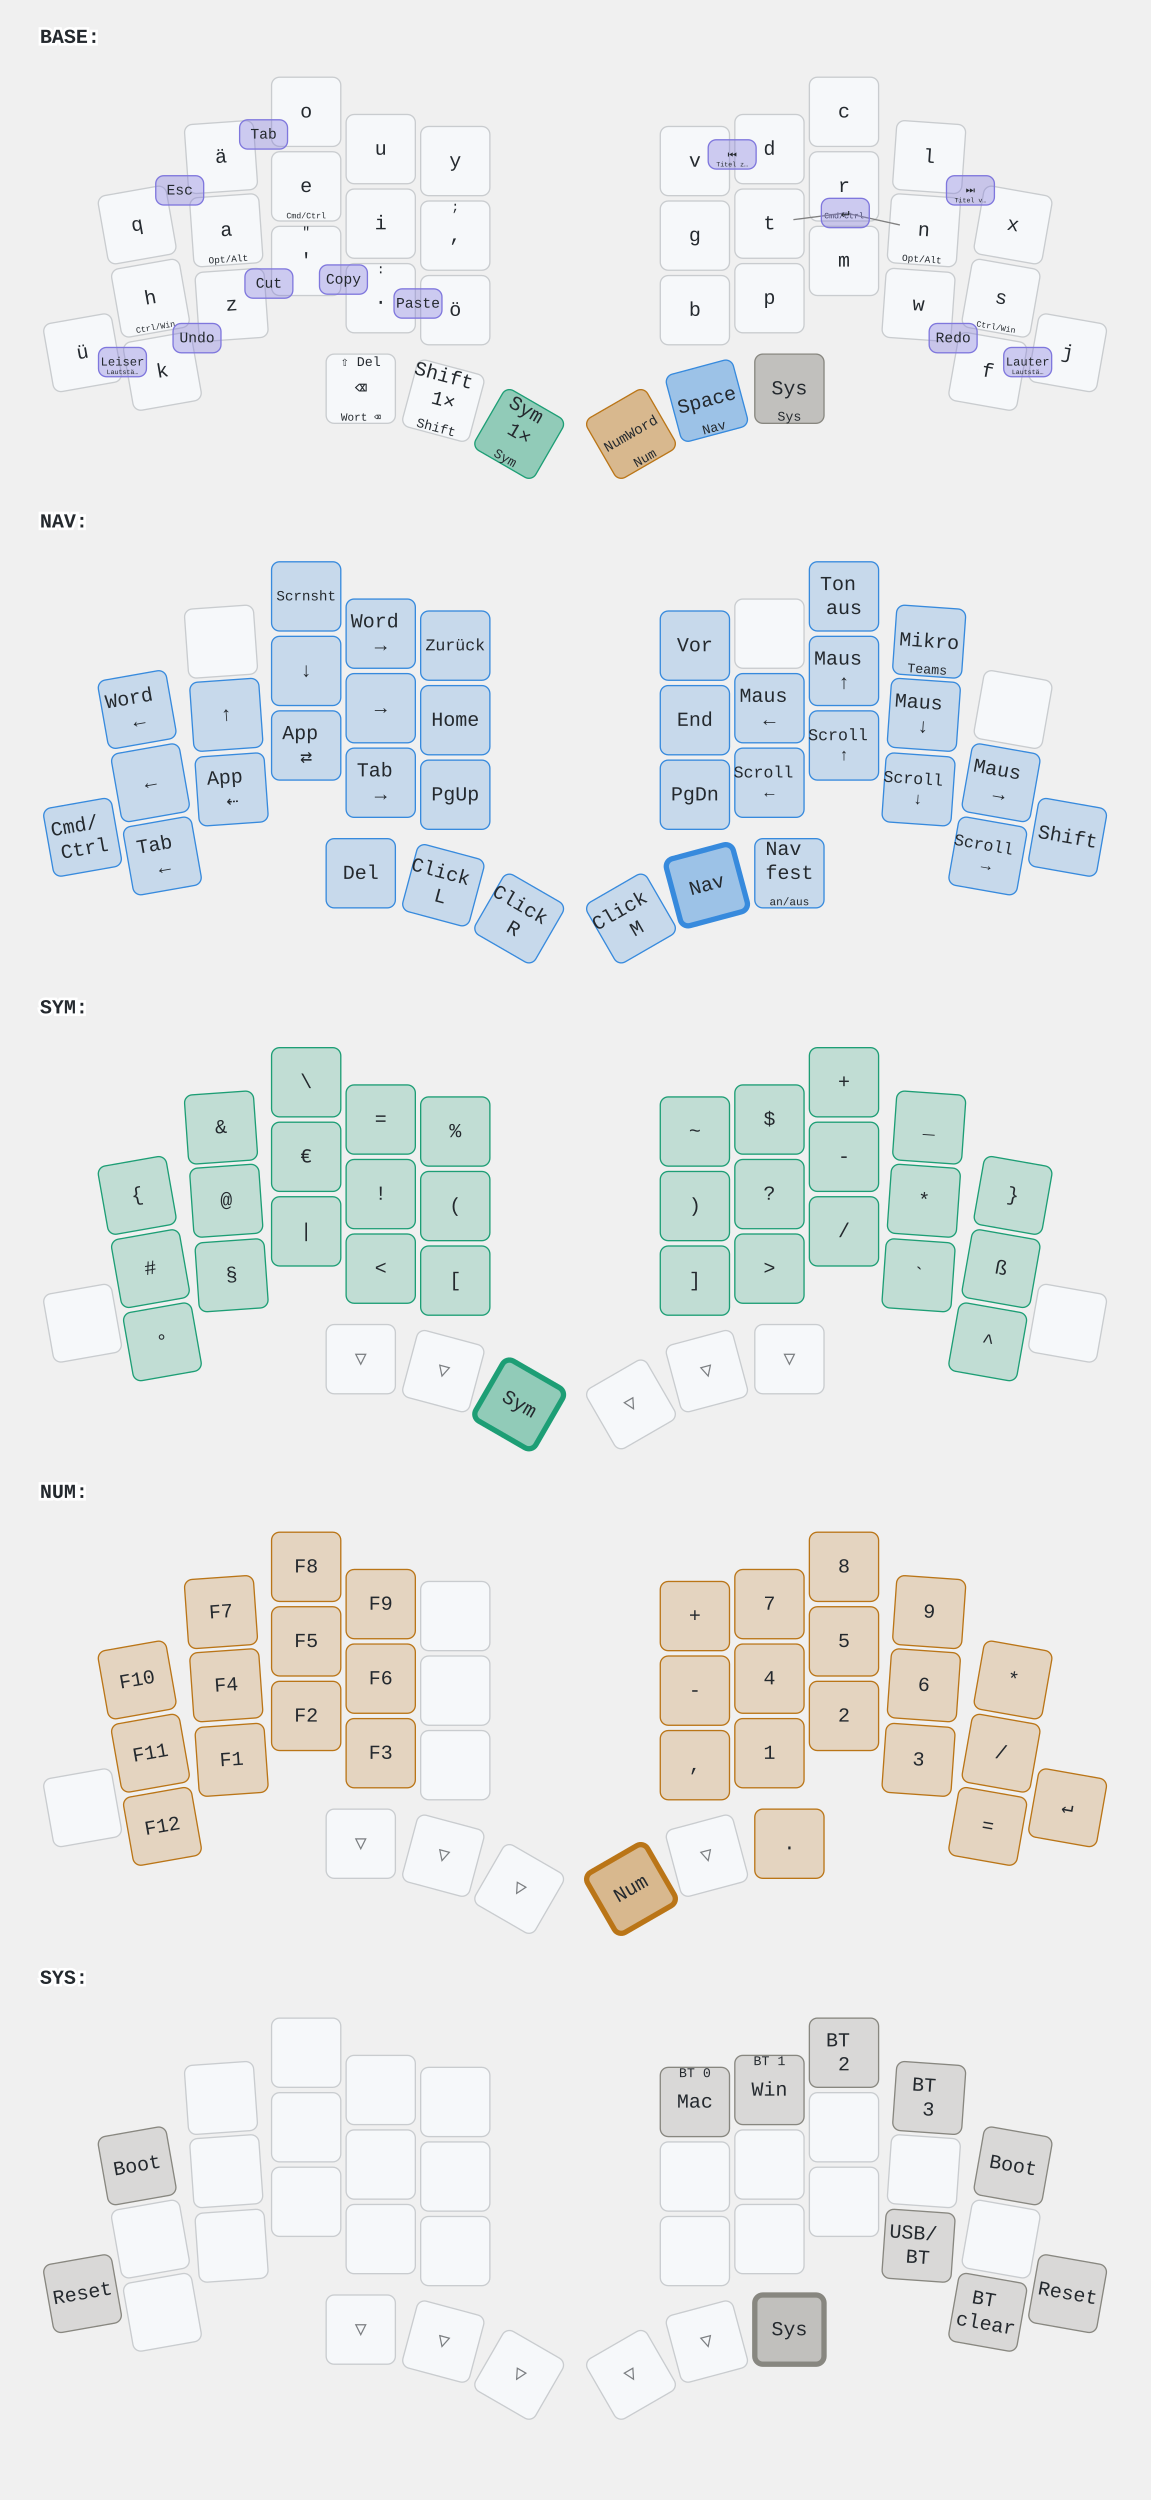
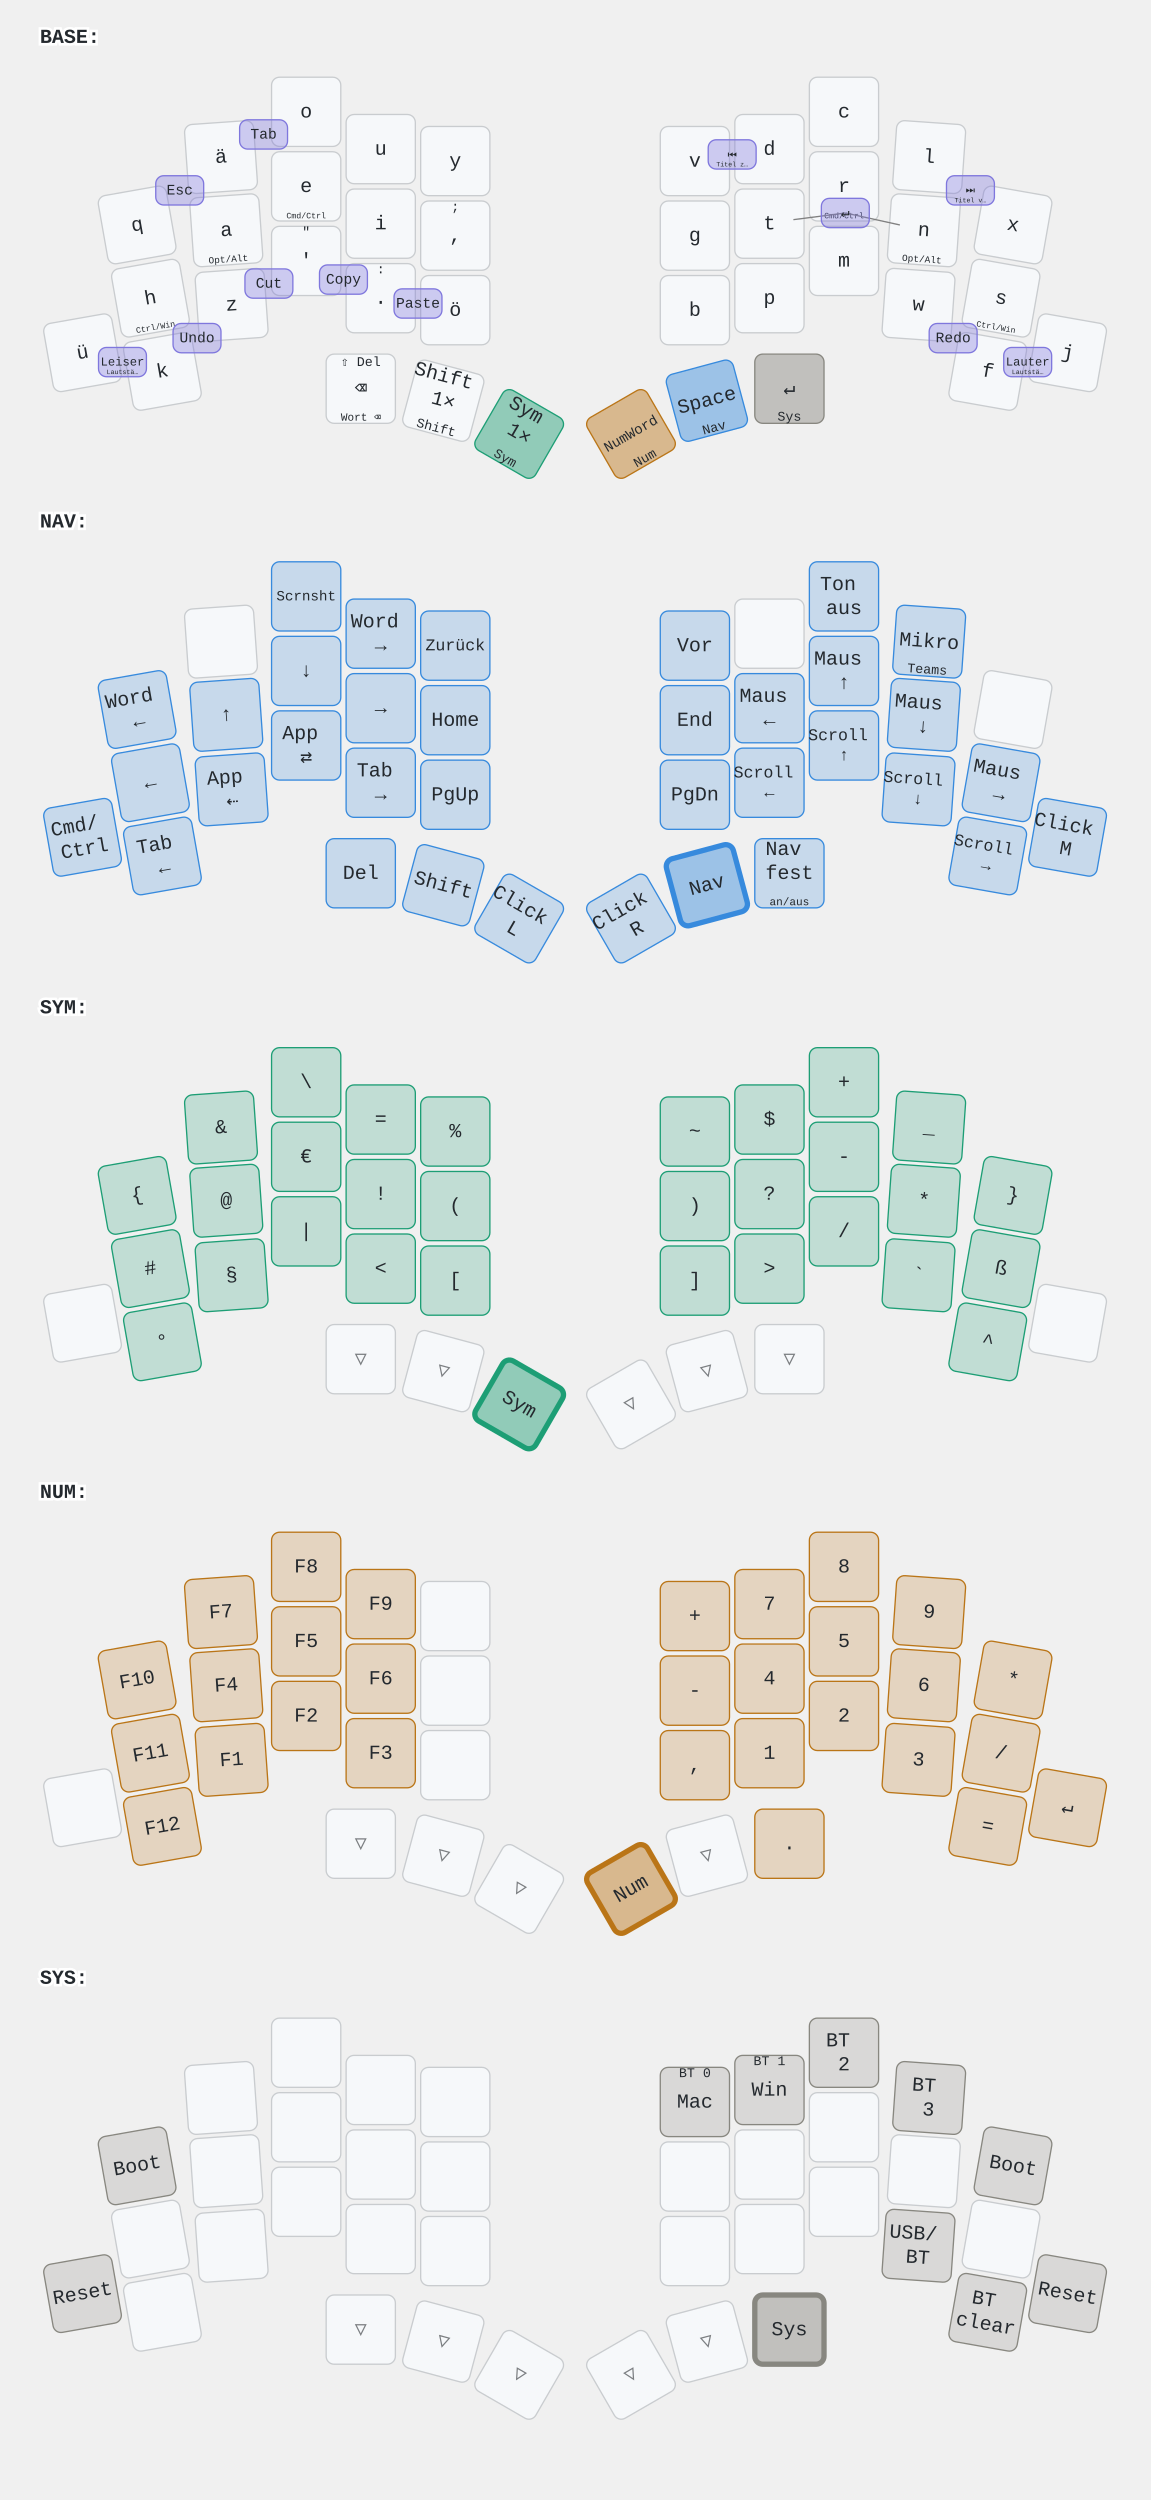
<svg xmlns="http://www.w3.org/2000/svg" width="1728" height="3756" viewBox="0 0 864 1878" class="keymap">
  <style>/* inherit to force styles through use tags */
svg path {
    fill: inherit;
}

/* font and background color specifications */
svg.keymap {
    font-family: SFMono-Regular,Consolas,Liberation Mono,Menlo,monospace;
    font-size: 14px;
    font-kerning: normal;
    text-rendering: optimizeLegibility;
    fill: #24292e;
}

/* default key styling */
rect.key {
    fill: #f6f8fa;
}

rect.key, rect.combo {
    stroke: #c9cccf;
    stroke-width: 1;
}

/* default key side styling, only used is draw_key_sides is set */
rect.side {
    filter: brightness(90%);
}

/* color accent for combo boxes */
rect.combo, rect.combo-separate {
    fill: #cdf;
}

/* color accent for held keys */
rect.held, rect.combo.held {
    fill: #fdd;
}

/* color accent for ghost (optional) keys */
rect.ghost, rect.combo.ghost {
    stroke-dasharray: 4, 4;
    stroke-width: 2;
}

text {
    text-anchor: middle;
    dominant-baseline: middle;
}

/* styling for layer labels */
text.label {
    font-weight: bold;
    text-anchor: start;
    stroke: white;
    stroke-width: 4;
    paint-order: stroke;
}

/* styling for optional footer */
text.footer {
    text-anchor: end;
    dominant-baseline: auto;
    stroke: white;
    stroke-width: 4;
    paint-order: stroke;
}

/* styling for combo tap, and key non-tap label text */
text.combo, text.hold, text.shifted, text.left, text.right {
    font-size: 11px;
}

text.hold {
    text-anchor: middle;
    dominant-baseline: auto;
}

text.shifted {
    text-anchor: middle;
    dominant-baseline: hanging;
}

text.left {
    text-anchor: start;
}

text.right {
    text-anchor: end;
}

text.layer-activator {
    text-decoration: underline;
}

/* styling for hold/shifted label text in combo box */
text.combo.hold, text.combo.shifted, text.combo.left, text.combo.right {
    font-size: 8px;
}

/* lighter symbol for transparent keys */
text.trans {
    fill: #7b7e81;
}

/* styling for combo dendrons */
path.combo {
    stroke-width: 1;
    stroke: gray;
    fill: none;
}

/* Start Tabler Icons Cleanup */
/* cannot use height/width with glyphs */
.icon-tabler &gt; path {
    fill: inherit;
    stroke: inherit;
    stroke-width: 2;
}
/* hide tabler's default box */
.icon-tabler &gt; path[stroke="none"][fill="none"] {
    visibility: hidden;
}
/* End Tabler Icons Cleanup */

@media (prefers-color-scheme: dark) {
svg.keymap { fill: #d1d6db; }
rect.key { fill: #3f4750; }
rect.key, rect.combo { stroke: #60666c; }
rect.combo, rect.combo-separate { fill: #1f3d7a; }
rect.held, rect.combo.held { fill: #854747; }
text.label, text.footer { stroke: black; }
text.trans { fill: #7e8184; }
path.combo { stroke: #7f7f7f; }

}

rect.key { stroke-width: 1; }
text { font-size: 15px; }
text.hold, text.shifted { font-size: 10px; }
rect.combo { fill: #7F77DD; fill-opacity: .35; stroke: #7F77DD; }

.layer-NAV rect.key.lay { fill: #378ADD; fill-opacity: .22; stroke: #378ADD; }
rect.key.trig-NAV { fill: #378ADD; fill-opacity: .45; stroke: #378ADD; }
rect.key.held.trig-NAV { stroke-width: 4; }

.layer-SYM rect.key.lay { fill: #1D9E75; fill-opacity: .22; stroke: #1D9E75; }
rect.key.trig-SYM { fill: #1D9E75; fill-opacity: .45; stroke: #1D9E75; }
rect.key.held.trig-SYM { stroke-width: 4; }

.layer-NUM rect.key.lay { fill: #BA7517; fill-opacity: .22; stroke: #BA7517; }
rect.key.trig-NUM { fill: #BA7517; fill-opacity: .45; stroke: #BA7517; }
rect.key.held.trig-NUM { stroke-width: 4; }

.layer-SYS rect.key.lay { fill: #888780; fill-opacity: .22; stroke: #888780; }
rect.key.trig-SYS { fill: #888780; fill-opacity: .45; stroke: #888780; }
rect.key.held.trig-SYS { stroke-width: 4; }
</style>
  <g transform="translate(30, 0)" class="layer-BASE">
    <text x="0" y="28" class="label" id="BASE">BASE:</text>
    <g transform="translate(0, 56)">
      <g transform="translate(73, 113) rotate(-10.0)" class="key keypos-0">
        <rect rx="6" ry="6" x="-26" y="-26" width="52" height="52" class="key" />
        <text x="0" y="0" class="key tap">q</text>
      </g>
      <g transform="translate(136, 62) rotate(-4.0)" class="key keypos-1">
        <rect rx="6" ry="6" x="-26" y="-26" width="52" height="52" class="key" />
        <text x="0" y="0" class="key tap">ä</text>
      </g>
      <g transform="translate(200, 28)" class="key keypos-2">
        <rect rx="6" ry="6" x="-26" y="-26" width="52" height="52" class="key" />
        <text x="0" y="0" class="key tap">o</text>
      </g>
      <g transform="translate(256, 56)" class="key keypos-3">
        <rect rx="6" ry="6" x="-26" y="-26" width="52" height="52" class="key" />
        <text x="0" y="0" class="key tap">u</text>
      </g>
      <g transform="translate(312, 65)" class="key keypos-4">
        <rect rx="6" ry="6" x="-26" y="-26" width="52" height="52" class="key" />
        <text x="0" y="0" class="key tap">y</text>
      </g>
      <g transform="translate(492, 65)" class="key keypos-5">
        <rect rx="6" ry="6" x="-26" y="-26" width="52" height="52" class="key" />
        <text x="0" y="0" class="key tap">v</text>
      </g>
      <g transform="translate(548, 56)" class="key keypos-6">
        <rect rx="6" ry="6" x="-26" y="-26" width="52" height="52" class="key" />
        <text x="0" y="0" class="key tap">d</text>
      </g>
      <g transform="translate(604, 28)" class="key keypos-7">
        <rect rx="6" ry="6" x="-26" y="-26" width="52" height="52" class="key" />
        <text x="0" y="0" class="key tap">c</text>
      </g>
      <g transform="translate(668, 62) rotate(4.0)" class="key keypos-8">
        <rect rx="6" ry="6" x="-26" y="-26" width="52" height="52" class="key" />
        <text x="0" y="0" class="key tap">l</text>
      </g>
      <g transform="translate(731, 113) rotate(10.0)" class="key keypos-9">
        <rect rx="6" ry="6" x="-26" y="-26" width="52" height="52" class="key" />
        <text x="0" y="0" class="key tap">x</text>
      </g>
      <g transform="translate(83, 168) rotate(-10.0)" class="key keypos-10">
        <rect rx="6" ry="6" x="-26" y="-26" width="52" height="52" class="key" />
        <text x="0" y="0" class="key tap">h</text>
        <text x="0" y="24" class="key hold">
          <tspan style="font-size: 62%">Ctrl/Win</tspan>
        </text>
      </g>
      <g transform="translate(140, 117) rotate(-4.0)" class="key keypos-11">
        <rect rx="6" ry="6" x="-26" y="-26" width="52" height="52" class="key" />
        <text x="0" y="0" class="key tap">a</text>
        <text x="0" y="24" class="key hold">
          <tspan style="font-size: 71%">Opt/Alt</tspan>
        </text>
      </g>
      <g transform="translate(200, 84)" class="key keypos-12">
        <rect rx="6" ry="6" x="-26" y="-26" width="52" height="52" class="key" />
        <text x="0" y="0" class="key tap">e</text>
        <text x="0" y="24" class="key hold">
          <tspan style="font-size: 62%">Cmd/Ctrl</tspan>
        </text>
      </g>
      <g transform="translate(256, 112)" class="key keypos-13">
        <rect rx="6" ry="6" x="-26" y="-26" width="52" height="52" class="key" />
        <text x="0" y="0" class="key tap">i</text>
      </g>
      <g transform="translate(312, 121)" class="key keypos-14">
        <rect rx="6" ry="6" x="-26" y="-26" width="52" height="52" class="key" />
        <text x="0" y="0" class="key tap">,</text>
        <text x="0" y="-24" class="key shifted">;</text>
      </g>
      <g transform="translate(492, 121)" class="key keypos-15">
        <rect rx="6" ry="6" x="-26" y="-26" width="52" height="52" class="key" />
        <text x="0" y="0" class="key tap">g</text>
      </g>
      <g transform="translate(548, 112)" class="key keypos-16">
        <rect rx="6" ry="6" x="-26" y="-26" width="52" height="52" class="key" />
        <text x="0" y="0" class="key tap">t</text>
      </g>
      <g transform="translate(604, 84)" class="key keypos-17">
        <rect rx="6" ry="6" x="-26" y="-26" width="52" height="52" class="key" />
        <text x="0" y="0" class="key tap">r</text>
        <text x="0" y="24" class="key hold">
          <tspan style="font-size: 62%">Cmd/Ctrl</tspan>
        </text>
      </g>
      <g transform="translate(664, 117) rotate(4.0)" class="key keypos-18">
        <rect rx="6" ry="6" x="-26" y="-26" width="52" height="52" class="key" />
        <text x="0" y="0" class="key tap">n</text>
        <text x="0" y="24" class="key hold">
          <tspan style="font-size: 71%">Opt/Alt</tspan>
        </text>
      </g>
      <g transform="translate(722, 168) rotate(10.0)" class="key keypos-19">
        <rect rx="6" ry="6" x="-26" y="-26" width="52" height="52" class="key" />
        <text x="0" y="0" class="key tap">s</text>
        <text x="0" y="24" class="key hold">
          <tspan style="font-size: 62%">Ctrl/Win</tspan>
        </text>
      </g>
      <g transform="translate(32, 209) rotate(-10.0)" class="key keypos-20">
        <rect rx="6" ry="6" x="-26" y="-26" width="52" height="52" class="key" />
        <text x="0" y="0" class="key tap">ü</text>
      </g>
      <g transform="translate(92, 223) rotate(-10.0)" class="key keypos-21">
        <rect rx="6" ry="6" x="-26" y="-26" width="52" height="52" class="key" />
        <text x="0" y="0" class="key tap">k</text>
      </g>
      <g transform="translate(144, 173) rotate(-4.0)" class="key keypos-22">
        <rect rx="6" ry="6" x="-26" y="-26" width="52" height="52" class="key" />
        <text x="0" y="0" class="key tap">z</text>
      </g>
      <g transform="translate(200, 140)" class="key keypos-23">
        <rect rx="6" ry="6" x="-26" y="-26" width="52" height="52" class="key" />
        <text x="0" y="0" class="key tap">'</text>
        <text x="0" y="-24" class="key shifted">"</text>
      </g>
      <g transform="translate(256, 168)" class="key keypos-24">
        <rect rx="6" ry="6" x="-26" y="-26" width="52" height="52" class="key" />
        <text x="0" y="0" class="key tap">.</text>
        <text x="0" y="-24" class="key shifted">:</text>
      </g>
      <g transform="translate(312, 177)" class="key keypos-25">
        <rect rx="6" ry="6" x="-26" y="-26" width="52" height="52" class="key" />
        <text x="0" y="0" class="key tap">ö</text>
      </g>
      <g transform="translate(492, 177)" class="key keypos-26">
        <rect rx="6" ry="6" x="-26" y="-26" width="52" height="52" class="key" />
        <text x="0" y="0" class="key tap">b</text>
      </g>
      <g transform="translate(548, 168)" class="key keypos-27">
        <rect rx="6" ry="6" x="-26" y="-26" width="52" height="52" class="key" />
        <text x="0" y="0" class="key tap">p</text>
      </g>
      <g transform="translate(604, 140)" class="key keypos-28">
        <rect rx="6" ry="6" x="-26" y="-26" width="52" height="52" class="key" />
        <text x="0" y="0" class="key tap">m</text>
      </g>
      <g transform="translate(660, 173) rotate(4.0)" class="key keypos-29">
        <rect rx="6" ry="6" x="-26" y="-26" width="52" height="52" class="key" />
        <text x="0" y="0" class="key tap">w</text>
      </g>
      <g transform="translate(712, 223) rotate(10.0)" class="key keypos-30">
        <rect rx="6" ry="6" x="-26" y="-26" width="52" height="52" class="key" />
        <text x="0" y="0" class="key tap">f</text>
      </g>
      <g transform="translate(772, 209) rotate(10.0)" class="key keypos-31">
        <rect rx="6" ry="6" x="-26" y="-26" width="52" height="52" class="key" />
        <text x="0" y="0" class="key tap">j</text>
      </g>
      <g transform="translate(241, 236)" class="key keypos-32">
        <rect rx="6" ry="6" x="-26" y="-26" width="52" height="52" class="key" />
        <text x="0" y="0" class="key tap">⌫</text>
        <text x="0" y="24" class="key hold">
          <tspan style="font-size: 83%">Wort ⌫</tspan>
        </text>
        <text x="0" y="-24" class="key shifted">⇧ Del</text>
      </g>
      <g transform="translate(303, 245) rotate(15.0)" class="key keypos-33">
        <rect rx="6" ry="6" x="-26" y="-26" width="52" height="52" class="key" />
        <text x="0" y="0" class="key tap">
          <tspan x="0" dy="-1.2em">Shift</tspan>
          <tspan x="0" dy="1.2em">1×</tspan>
        </text>
        <text x="0" y="24" class="key hold">Shift</text>
      </g>
      <g transform="translate(360, 270) rotate(30.0)" class="key trig-SYM keypos-34">
        <rect rx="6" ry="6" x="-26" y="-26" width="52" height="52" class="key trig-SYM" />
        <text x="0" y="0" class="key trig-SYM tap">
          <tspan x="0" dy="-1.2em">Sym</tspan>
          <tspan x="0" dy="1.2em">1×</tspan>
        </text>
        <text x="0" y="24" class="key trig-SYM hold">Sym</text>
      </g>
      <g transform="translate(444, 270) rotate(-30.0)" class="key trig-NUM keypos-35">
        <rect rx="6" ry="6" x="-26" y="-26" width="52" height="52" class="key trig-NUM" />
        <text x="0" y="0" class="key trig-NUM tap">
          <tspan style="font-size: 71%">NumWord</tspan>
        </text>
        <text x="0" y="24" class="key trig-NUM hold">Num</text>
      </g>
      <g transform="translate(501, 245) rotate(-15.0)" class="key trig-NAV keypos-36">
        <rect rx="6" ry="6" x="-26" y="-26" width="52" height="52" class="key trig-NAV" />
        <text x="0" y="0" class="key trig-NAV tap">Space</text>
        <text x="0" y="24" class="key trig-NAV hold">Nav</text>
      </g>
      <g transform="translate(563, 236)" class="key trig-SYS keypos-37">
        <rect rx="6" ry="6" x="-26" y="-26" width="52" height="52" class="key trig-SYS" />
-         <text x="0" y="0" class="key trig-SYS tap">Sys</text>
+         <text x="0" y="0" class="key trig-SYS tap">↵</text>
        <text x="0" y="24" class="key trig-SYS hold">Sys</text>
      </g>
      <g class="combo combo combopos-0">
        <rect rx="6" ry="6" x="87" y="76" width="36" height="22" class="combo combo" />
        <text x="105" y="87" class="combo combo tap">Esc</text>
      </g>
      <g class="combo combo combopos-1">
        <rect rx="6" ry="6" x="150" y="34" width="36" height="22" class="combo combo" />
        <text x="168" y="45" class="combo combo tap">Tab</text>
      </g>
      <g class="combo combo combopos-2">
        <path d="M605,104 l-39,5" class="combo" />
        <path d="M605,104 l41,9" class="combo" />
        <rect rx="6" ry="6" x="587" y="93" width="36" height="22" class="combo combo" />
        <text x="605" y="104" class="combo combo tap">↵</text>
      </g>
      <g class="combo combo combopos-3">
        <rect rx="6" ry="6" x="502" y="49" width="36" height="22" class="combo combo" />
        <text x="520" y="60" class="combo combo tap">⏮︎</text>
        <text x="520" y="69" class="combo combo hold">
          <tspan style="font-size: 62%">Titel z…</tspan>
        </text>
      </g>
      <g class="combo combo combopos-4">
        <rect rx="6" ry="6" x="681" y="76" width="36" height="22" class="combo combo" />
        <text x="699" y="87" class="combo combo tap">⏭︎</text>
        <text x="699" y="96" class="combo combo hold">
          <tspan style="font-size: 62%">Titel v…</tspan>
        </text>
      </g>
      <g class="combo combo combopos-5">
        <rect rx="6" ry="6" x="44" y="205" width="36" height="22" class="combo combo" />
        <text x="62" y="216" class="combo combo tap">
          <tspan style="font-size: 83%">Leiser</tspan>
        </text>
        <text x="62" y="225" class="combo combo hold">
          <tspan style="font-size: 62%">Lautstä…</tspan>
        </text>
      </g>
      <g class="combo combo combopos-6">
        <rect rx="6" ry="6" x="724" y="205" width="36" height="22" class="combo combo" />
        <text x="742" y="216" class="combo combo tap">
          <tspan style="font-size: 83%">Lauter</tspan>
        </text>
        <text x="742" y="225" class="combo combo hold">
          <tspan style="font-size: 62%">Lautstä…</tspan>
        </text>
      </g>
      <g class="combo combo combopos-7">
        <rect rx="6" ry="6" x="100" y="187" width="36" height="22" class="combo combo" />
        <text x="118" y="198" class="combo combo tap">Undo</text>
      </g>
      <g class="combo combo combopos-8">
        <rect rx="6" ry="6" x="154" y="146" width="36" height="22" class="combo combo" />
        <text x="172" y="157" class="combo combo tap">Cut</text>
      </g>
      <g class="combo combo combopos-9">
        <rect rx="6" ry="6" x="210" y="143" width="36" height="22" class="combo combo" />
        <text x="228" y="154" class="combo combo tap">Copy</text>
      </g>
      <g class="combo combo combopos-10">
        <rect rx="6" ry="6" x="266" y="161" width="36" height="22" class="combo combo" />
        <text x="284" y="172" class="combo combo tap">Paste</text>
      </g>
      <g class="combo combo combopos-11">
        <rect rx="6" ry="6" x="668" y="187" width="36" height="22" class="combo combo" />
        <text x="686" y="198" class="combo combo tap">Redo</text>
      </g>
    </g>
  </g>
  <g transform="translate(30, 364)" class="layer-NAV">
    <text x="0" y="28" class="label" id="NAV">NAV:</text>
    <g transform="translate(0, 56)">
      <g transform="translate(73, 113) rotate(-10.0)" class="key lay keypos-0">
        <rect rx="6" ry="6" x="-26" y="-26" width="52" height="52" class="key lay" />
        <text x="0" y="0" class="key lay tap">
          <tspan x="0" dy="-0.6em">Word</tspan>
          <tspan x="0" dy="1.2em">←</tspan>
        </text>
      </g>
      <g transform="translate(136, 62) rotate(-4.0)" class="key keypos-1">
        <rect rx="6" ry="6" x="-26" y="-26" width="52" height="52" class="key" />
      </g>
      <g transform="translate(200, 28)" class="key lay keypos-2">
        <rect rx="6" ry="6" x="-26" y="-26" width="52" height="52" class="key lay" />
        <text x="0" y="0" class="key lay tap">
          <tspan style="font-size: 71%">Scrnsht</tspan>
        </text>
      </g>
      <g transform="translate(256, 56)" class="key lay keypos-3">
        <rect rx="6" ry="6" x="-26" y="-26" width="52" height="52" class="key lay" />
        <text x="0" y="0" class="key lay tap">
          <tspan x="0" dy="-0.6em">Word</tspan>
          <tspan x="0" dy="1.2em">→</tspan>
        </text>
      </g>
      <g transform="translate(312, 65)" class="key lay keypos-4">
        <rect rx="6" ry="6" x="-26" y="-26" width="52" height="52" class="key lay" />
        <text x="0" y="0" class="key lay tap">
          <tspan style="font-size: 83%">Zurück</tspan>
        </text>
      </g>
      <g transform="translate(492, 65)" class="key lay keypos-5">
        <rect rx="6" ry="6" x="-26" y="-26" width="52" height="52" class="key lay" />
        <text x="0" y="0" class="key lay tap">Vor</text>
      </g>
      <g transform="translate(548, 56)" class="key keypos-6">
        <rect rx="6" ry="6" x="-26" y="-26" width="52" height="52" class="key" />
      </g>
      <g transform="translate(604, 28)" class="key lay keypos-7">
        <rect rx="6" ry="6" x="-26" y="-26" width="52" height="52" class="key lay" />
        <text x="0" y="0" class="key lay tap">
          <tspan x="0" dy="-0.6em">Ton</tspan>
          <tspan x="0" dy="1.2em">aus</tspan>
        </text>
      </g>
      <g transform="translate(668, 62) rotate(4.0)" class="key lay keypos-8">
        <rect rx="6" ry="6" x="-26" y="-26" width="52" height="52" class="key lay" />
        <text x="0" y="0" class="key lay tap">Mikro</text>
        <text x="0" y="24" class="key lay hold">Teams</text>
      </g>
      <g transform="translate(731, 113) rotate(10.0)" class="key keypos-9">
        <rect rx="6" ry="6" x="-26" y="-26" width="52" height="52" class="key" />
      </g>
      <g transform="translate(83, 168) rotate(-10.0)" class="key lay keypos-10">
        <rect rx="6" ry="6" x="-26" y="-26" width="52" height="52" class="key lay" />
        <text x="0" y="0" class="key lay tap">←</text>
      </g>
      <g transform="translate(140, 117) rotate(-4.0)" class="key lay keypos-11">
        <rect rx="6" ry="6" x="-26" y="-26" width="52" height="52" class="key lay" />
        <text x="0" y="0" class="key lay tap">↑</text>
      </g>
      <g transform="translate(200, 84)" class="key lay keypos-12">
        <rect rx="6" ry="6" x="-26" y="-26" width="52" height="52" class="key lay" />
        <text x="0" y="0" class="key lay tap">↓</text>
      </g>
      <g transform="translate(256, 112)" class="key lay keypos-13">
        <rect rx="6" ry="6" x="-26" y="-26" width="52" height="52" class="key lay" />
        <text x="0" y="0" class="key lay tap">→</text>
      </g>
      <g transform="translate(312, 121)" class="key lay keypos-14">
        <rect rx="6" ry="6" x="-26" y="-26" width="52" height="52" class="key lay" />
        <text x="0" y="0" class="key lay tap">Home</text>
      </g>
      <g transform="translate(492, 121)" class="key lay keypos-15">
        <rect rx="6" ry="6" x="-26" y="-26" width="52" height="52" class="key lay" />
        <text x="0" y="0" class="key lay tap">End</text>
      </g>
      <g transform="translate(548, 112)" class="key lay keypos-16">
        <rect rx="6" ry="6" x="-26" y="-26" width="52" height="52" class="key lay" />
        <text x="0" y="0" class="key lay tap">
          <tspan x="0" dy="-0.6em">Maus</tspan>
          <tspan x="0" dy="1.2em">←</tspan>
        </text>
      </g>
      <g transform="translate(604, 84)" class="key lay keypos-17">
        <rect rx="6" ry="6" x="-26" y="-26" width="52" height="52" class="key lay" />
        <text x="0" y="0" class="key lay tap">
          <tspan x="0" dy="-0.6em">Maus</tspan>
          <tspan x="0" dy="1.2em">↑</tspan>
        </text>
      </g>
      <g transform="translate(664, 117) rotate(4.0)" class="key lay keypos-18">
        <rect rx="6" ry="6" x="-26" y="-26" width="52" height="52" class="key lay" />
        <text x="0" y="0" class="key lay tap">
          <tspan x="0" dy="-0.6em">Maus</tspan>
          <tspan x="0" dy="1.2em">↓</tspan>
        </text>
      </g>
      <g transform="translate(722, 168) rotate(10.0)" class="key lay keypos-19">
        <rect rx="6" ry="6" x="-26" y="-26" width="52" height="52" class="key lay" />
        <text x="0" y="0" class="key lay tap">
          <tspan x="0" dy="-0.6em">Maus</tspan>
          <tspan x="0" dy="1.2em">→</tspan>
        </text>
      </g>
      <g transform="translate(32, 209) rotate(-10.0)" class="key lay keypos-20">
        <rect rx="6" ry="6" x="-26" y="-26" width="52" height="52" class="key lay" />
        <text x="0" y="0" class="key lay tap">
          <tspan x="0" dy="-0.6em">Cmd/</tspan>
          <tspan x="0" dy="1.2em">Ctrl</tspan>
        </text>
      </g>
      <g transform="translate(92, 223) rotate(-10.0)" class="key lay keypos-21">
        <rect rx="6" ry="6" x="-26" y="-26" width="52" height="52" class="key lay" />
        <text x="0" y="0" class="key lay tap">
          <tspan x="0" dy="-0.6em">Tab</tspan>
          <tspan x="0" dy="1.2em">←</tspan>
        </text>
      </g>
      <g transform="translate(144, 173) rotate(-4.0)" class="key lay keypos-22">
        <rect rx="6" ry="6" x="-26" y="-26" width="52" height="52" class="key lay" />
        <text x="0" y="0" class="key lay tap">
          <tspan x="0" dy="-0.6em">App</tspan>
          <tspan x="0" dy="1.2em">⇠</tspan>
        </text>
      </g>
      <g transform="translate(200, 140)" class="key lay keypos-23">
        <rect rx="6" ry="6" x="-26" y="-26" width="52" height="52" class="key lay" />
        <text x="0" y="0" class="key lay tap">
          <tspan x="0" dy="-0.6em">App</tspan>
          <tspan x="0" dy="1.2em">⇄</tspan>
        </text>
      </g>
      <g transform="translate(256, 168)" class="key lay keypos-24">
        <rect rx="6" ry="6" x="-26" y="-26" width="52" height="52" class="key lay" />
        <text x="0" y="0" class="key lay tap">
          <tspan x="0" dy="-0.6em">Tab</tspan>
          <tspan x="0" dy="1.2em">→</tspan>
        </text>
      </g>
      <g transform="translate(312, 177)" class="key lay keypos-25">
        <rect rx="6" ry="6" x="-26" y="-26" width="52" height="52" class="key lay" />
        <text x="0" y="0" class="key lay tap">PgUp</text>
      </g>
      <g transform="translate(492, 177)" class="key lay keypos-26">
        <rect rx="6" ry="6" x="-26" y="-26" width="52" height="52" class="key lay" />
        <text x="0" y="0" class="key lay tap">PgDn</text>
      </g>
      <g transform="translate(548, 168)" class="key lay keypos-27">
        <rect rx="6" ry="6" x="-26" y="-26" width="52" height="52" class="key lay" />
        <text x="0" y="0" class="key lay tap">
          <tspan x="0" dy="-0.6em" style="font-size: 83%">Scroll</tspan>
          <tspan x="0" dy="1.2em" style="font-size: 83%">←</tspan>
        </text>
      </g>
      <g transform="translate(604, 140)" class="key lay keypos-28">
        <rect rx="6" ry="6" x="-26" y="-26" width="52" height="52" class="key lay" />
        <text x="0" y="0" class="key lay tap">
          <tspan x="0" dy="-0.6em" style="font-size: 83%">Scroll</tspan>
          <tspan x="0" dy="1.2em" style="font-size: 83%">↑</tspan>
        </text>
      </g>
      <g transform="translate(660, 173) rotate(4.0)" class="key lay keypos-29">
        <rect rx="6" ry="6" x="-26" y="-26" width="52" height="52" class="key lay" />
        <text x="0" y="0" class="key lay tap">
          <tspan x="0" dy="-0.6em" style="font-size: 83%">Scroll</tspan>
          <tspan x="0" dy="1.2em" style="font-size: 83%">↓</tspan>
        </text>
      </g>
      <g transform="translate(712, 223) rotate(10.0)" class="key lay keypos-30">
        <rect rx="6" ry="6" x="-26" y="-26" width="52" height="52" class="key lay" />
        <text x="0" y="0" class="key lay tap">
          <tspan x="0" dy="-0.6em" style="font-size: 83%">Scroll</tspan>
          <tspan x="0" dy="1.2em" style="font-size: 83%">→</tspan>
        </text>
      </g>
      <g transform="translate(772, 209) rotate(10.0)" class="key lay keypos-31">
        <rect rx="6" ry="6" x="-26" y="-26" width="52" height="52" class="key lay" />
+         <text x="0" y="0" class="key lay tap">
+           <tspan x="0" dy="-0.6em">Click</tspan>
+           <tspan x="0" dy="1.2em">M</tspan>
+         </text>
+       </g>
+       <g transform="translate(241, 236)" class="key lay keypos-32">
+         <rect rx="6" ry="6" x="-26" y="-26" width="52" height="52" class="key lay" />
+         <text x="0" y="0" class="key lay tap">Del</text>
+       </g>
+       <g transform="translate(303, 245) rotate(15.0)" class="key lay keypos-33">
+         <rect rx="6" ry="6" x="-26" y="-26" width="52" height="52" class="key lay" />
        <text x="0" y="0" class="key lay tap">Shift</text>
      </g>
-       <g transform="translate(241, 236)" class="key lay keypos-32">
-         <rect rx="6" ry="6" x="-26" y="-26" width="52" height="52" class="key lay" />
-         <text x="0" y="0" class="key lay tap">Del</text>
-       </g>
-       <g transform="translate(303, 245) rotate(15.0)" class="key lay keypos-33">
+       <g transform="translate(360, 270) rotate(30.0)" class="key lay keypos-34">
        <rect rx="6" ry="6" x="-26" y="-26" width="52" height="52" class="key lay" />
        <text x="0" y="0" class="key lay tap">
          <tspan x="0" dy="-0.6em">Click</tspan>
          <tspan x="0" dy="1.2em">L</tspan>
        </text>
      </g>
-       <g transform="translate(360, 270) rotate(30.0)" class="key lay keypos-34">
+       <g transform="translate(444, 270) rotate(-30.0)" class="key lay keypos-35">
        <rect rx="6" ry="6" x="-26" y="-26" width="52" height="52" class="key lay" />
        <text x="0" y="0" class="key lay tap">
          <tspan x="0" dy="-0.6em">Click</tspan>
          <tspan x="0" dy="1.2em">R</tspan>
-         </text>
-       </g>
-       <g transform="translate(444, 270) rotate(-30.0)" class="key lay keypos-35">
-         <rect rx="6" ry="6" x="-26" y="-26" width="52" height="52" class="key lay" />
-         <text x="0" y="0" class="key lay tap">
-           <tspan x="0" dy="-0.6em">Click</tspan>
-           <tspan x="0" dy="1.2em">M</tspan>
        </text>
      </g>
      <g transform="translate(501, 245) rotate(-15.0)" class="key held trig-NAV keypos-36">
        <rect rx="6" ry="6" x="-26" y="-26" width="52" height="52" class="key held trig-NAV" />
        <text x="0" y="0" class="key held trig-NAV tap">Nav</text>
      </g>
      <g transform="translate(563, 236)" class="key lay keypos-37">
        <rect rx="6" ry="6" x="-26" y="-26" width="52" height="52" class="key lay" />
        <text x="0" y="0" class="key lay tap">
          <tspan x="0" dy="-1.2em">Nav</tspan>
          <tspan x="0" dy="1.2em">fest</tspan>
        </text>
        <text x="0" y="24" class="key lay hold">
          <tspan style="font-size: 83%">an/aus</tspan>
        </text>
      </g>
    </g>
  </g>
  <g transform="translate(30, 729)" class="layer-SYM">
    <text x="0" y="28" class="label" id="SYM">SYM:</text>
    <g transform="translate(0, 56)">
      <g transform="translate(73, 113) rotate(-10.0)" class="key lay keypos-0">
        <rect rx="6" ry="6" x="-26" y="-26" width="52" height="52" class="key lay" />
        <text x="0" y="0" class="key lay tap">{</text>
      </g>
      <g transform="translate(136, 62) rotate(-4.0)" class="key lay keypos-1">
        <rect rx="6" ry="6" x="-26" y="-26" width="52" height="52" class="key lay" />
        <text x="0" y="0" class="key lay tap">&amp;</text>
      </g>
      <g transform="translate(200, 28)" class="key lay keypos-2">
        <rect rx="6" ry="6" x="-26" y="-26" width="52" height="52" class="key lay" />
        <text x="0" y="0" class="key lay tap">\</text>
      </g>
      <g transform="translate(256, 56)" class="key lay keypos-3">
        <rect rx="6" ry="6" x="-26" y="-26" width="52" height="52" class="key lay" />
        <text x="0" y="0" class="key lay tap">=</text>
      </g>
      <g transform="translate(312, 65)" class="key lay keypos-4">
        <rect rx="6" ry="6" x="-26" y="-26" width="52" height="52" class="key lay" />
        <text x="0" y="0" class="key lay tap">%</text>
      </g>
      <g transform="translate(492, 65)" class="key lay keypos-5">
        <rect rx="6" ry="6" x="-26" y="-26" width="52" height="52" class="key lay" />
        <text x="0" y="0" class="key lay tap">~</text>
      </g>
      <g transform="translate(548, 56)" class="key lay keypos-6">
        <rect rx="6" ry="6" x="-26" y="-26" width="52" height="52" class="key lay" />
        <text x="0" y="0" class="key lay tap">$</text>
      </g>
      <g transform="translate(604, 28)" class="key lay keypos-7">
        <rect rx="6" ry="6" x="-26" y="-26" width="52" height="52" class="key lay" />
        <text x="0" y="0" class="key lay tap">+</text>
      </g>
      <g transform="translate(668, 62) rotate(4.0)" class="key lay keypos-8">
        <rect rx="6" ry="6" x="-26" y="-26" width="52" height="52" class="key lay" />
        <text x="0" y="0" class="key lay tap">_</text>
      </g>
      <g transform="translate(731, 113) rotate(10.0)" class="key lay keypos-9">
        <rect rx="6" ry="6" x="-26" y="-26" width="52" height="52" class="key lay" />
        <text x="0" y="0" class="key lay tap">}</text>
      </g>
      <g transform="translate(83, 168) rotate(-10.0)" class="key lay keypos-10">
        <rect rx="6" ry="6" x="-26" y="-26" width="52" height="52" class="key lay" />
        <text x="0" y="0" class="key lay tap">#</text>
      </g>
      <g transform="translate(140, 117) rotate(-4.0)" class="key lay keypos-11">
        <rect rx="6" ry="6" x="-26" y="-26" width="52" height="52" class="key lay" />
        <text x="0" y="0" class="key lay tap">@</text>
      </g>
      <g transform="translate(200, 84)" class="key lay keypos-12">
        <rect rx="6" ry="6" x="-26" y="-26" width="52" height="52" class="key lay" />
        <text x="0" y="0" class="key lay tap">€</text>
      </g>
      <g transform="translate(256, 112)" class="key lay keypos-13">
        <rect rx="6" ry="6" x="-26" y="-26" width="52" height="52" class="key lay" />
        <text x="0" y="0" class="key lay tap">!</text>
      </g>
      <g transform="translate(312, 121)" class="key lay keypos-14">
        <rect rx="6" ry="6" x="-26" y="-26" width="52" height="52" class="key lay" />
        <text x="0" y="0" class="key lay tap">(</text>
      </g>
      <g transform="translate(492, 121)" class="key lay keypos-15">
        <rect rx="6" ry="6" x="-26" y="-26" width="52" height="52" class="key lay" />
        <text x="0" y="0" class="key lay tap">)</text>
      </g>
      <g transform="translate(548, 112)" class="key lay keypos-16">
        <rect rx="6" ry="6" x="-26" y="-26" width="52" height="52" class="key lay" />
        <text x="0" y="0" class="key lay tap">?</text>
      </g>
      <g transform="translate(604, 84)" class="key lay keypos-17">
        <rect rx="6" ry="6" x="-26" y="-26" width="52" height="52" class="key lay" />
        <text x="0" y="0" class="key lay tap">-</text>
      </g>
      <g transform="translate(664, 117) rotate(4.0)" class="key lay keypos-18">
        <rect rx="6" ry="6" x="-26" y="-26" width="52" height="52" class="key lay" />
        <text x="0" y="0" class="key lay tap">*</text>
      </g>
      <g transform="translate(722, 168) rotate(10.0)" class="key lay keypos-19">
        <rect rx="6" ry="6" x="-26" y="-26" width="52" height="52" class="key lay" />
        <text x="0" y="0" class="key lay tap">ß</text>
      </g>
      <g transform="translate(32, 209) rotate(-10.0)" class="key keypos-20">
        <rect rx="6" ry="6" x="-26" y="-26" width="52" height="52" class="key" />
      </g>
      <g transform="translate(92, 223) rotate(-10.0)" class="key lay keypos-21">
        <rect rx="6" ry="6" x="-26" y="-26" width="52" height="52" class="key lay" />
        <text x="0" y="0" class="key lay tap">°</text>
      </g>
      <g transform="translate(144, 173) rotate(-4.0)" class="key lay keypos-22">
        <rect rx="6" ry="6" x="-26" y="-26" width="52" height="52" class="key lay" />
        <text x="0" y="0" class="key lay tap">§</text>
      </g>
      <g transform="translate(200, 140)" class="key lay keypos-23">
        <rect rx="6" ry="6" x="-26" y="-26" width="52" height="52" class="key lay" />
        <text x="0" y="0" class="key lay tap">|</text>
      </g>
      <g transform="translate(256, 168)" class="key lay keypos-24">
        <rect rx="6" ry="6" x="-26" y="-26" width="52" height="52" class="key lay" />
        <text x="0" y="0" class="key lay tap">&lt;</text>
      </g>
      <g transform="translate(312, 177)" class="key lay keypos-25">
        <rect rx="6" ry="6" x="-26" y="-26" width="52" height="52" class="key lay" />
        <text x="0" y="0" class="key lay tap">[</text>
      </g>
      <g transform="translate(492, 177)" class="key lay keypos-26">
        <rect rx="6" ry="6" x="-26" y="-26" width="52" height="52" class="key lay" />
        <text x="0" y="0" class="key lay tap">]</text>
      </g>
      <g transform="translate(548, 168)" class="key lay keypos-27">
        <rect rx="6" ry="6" x="-26" y="-26" width="52" height="52" class="key lay" />
        <text x="0" y="0" class="key lay tap">&gt;</text>
      </g>
      <g transform="translate(604, 140)" class="key lay keypos-28">
        <rect rx="6" ry="6" x="-26" y="-26" width="52" height="52" class="key lay" />
        <text x="0" y="0" class="key lay tap">/</text>
      </g>
      <g transform="translate(660, 173) rotate(4.0)" class="key lay keypos-29">
        <rect rx="6" ry="6" x="-26" y="-26" width="52" height="52" class="key lay" />
        <text x="0" y="0" class="key lay tap">`</text>
      </g>
      <g transform="translate(712, 223) rotate(10.0)" class="key lay keypos-30">
        <rect rx="6" ry="6" x="-26" y="-26" width="52" height="52" class="key lay" />
        <text x="0" y="0" class="key lay tap">^</text>
      </g>
      <g transform="translate(772, 209) rotate(10.0)" class="key keypos-31">
        <rect rx="6" ry="6" x="-26" y="-26" width="52" height="52" class="key" />
      </g>
      <g transform="translate(241, 236)" class="key trans keypos-32">
        <rect rx="6" ry="6" x="-26" y="-26" width="52" height="52" class="key trans" />
        <text x="0" y="0" class="key trans tap">▽</text>
      </g>
      <g transform="translate(303, 245) rotate(15.0)" class="key trans keypos-33">
        <rect rx="6" ry="6" x="-26" y="-26" width="52" height="52" class="key trans" />
        <text x="0" y="0" class="key trans tap">▽</text>
      </g>
      <g transform="translate(360, 270) rotate(30.0)" class="key held trig-SYM keypos-34">
        <rect rx="6" ry="6" x="-26" y="-26" width="52" height="52" class="key held trig-SYM" />
        <text x="0" y="0" class="key held trig-SYM tap">Sym</text>
      </g>
      <g transform="translate(444, 270) rotate(-30.0)" class="key trans keypos-35">
        <rect rx="6" ry="6" x="-26" y="-26" width="52" height="52" class="key trans" />
        <text x="0" y="0" class="key trans tap">▽</text>
      </g>
      <g transform="translate(501, 245) rotate(-15.0)" class="key trans keypos-36">
        <rect rx="6" ry="6" x="-26" y="-26" width="52" height="52" class="key trans" />
        <text x="0" y="0" class="key trans tap">▽</text>
      </g>
      <g transform="translate(563, 236)" class="key trans keypos-37">
        <rect rx="6" ry="6" x="-26" y="-26" width="52" height="52" class="key trans" />
        <text x="0" y="0" class="key trans tap">▽</text>
      </g>
    </g>
  </g>
  <g transform="translate(30, 1093)" class="layer-NUM">
    <text x="0" y="28" class="label" id="NUM">NUM:</text>
    <g transform="translate(0, 56)">
      <g transform="translate(73, 113) rotate(-10.0)" class="key lay keypos-0">
        <rect rx="6" ry="6" x="-26" y="-26" width="52" height="52" class="key lay" />
        <text x="0" y="0" class="key lay tap">F10</text>
      </g>
      <g transform="translate(136, 62) rotate(-4.0)" class="key lay keypos-1">
        <rect rx="6" ry="6" x="-26" y="-26" width="52" height="52" class="key lay" />
        <text x="0" y="0" class="key lay tap">F7</text>
      </g>
      <g transform="translate(200, 28)" class="key lay keypos-2">
        <rect rx="6" ry="6" x="-26" y="-26" width="52" height="52" class="key lay" />
        <text x="0" y="0" class="key lay tap">F8</text>
      </g>
      <g transform="translate(256, 56)" class="key lay keypos-3">
        <rect rx="6" ry="6" x="-26" y="-26" width="52" height="52" class="key lay" />
        <text x="0" y="0" class="key lay tap">F9</text>
      </g>
      <g transform="translate(312, 65)" class="key keypos-4">
        <rect rx="6" ry="6" x="-26" y="-26" width="52" height="52" class="key" />
      </g>
      <g transform="translate(492, 65)" class="key lay keypos-5">
        <rect rx="6" ry="6" x="-26" y="-26" width="52" height="52" class="key lay" />
        <text x="0" y="0" class="key lay tap">+</text>
      </g>
      <g transform="translate(548, 56)" class="key lay keypos-6">
        <rect rx="6" ry="6" x="-26" y="-26" width="52" height="52" class="key lay" />
        <text x="0" y="0" class="key lay tap">7</text>
      </g>
      <g transform="translate(604, 28)" class="key lay keypos-7">
        <rect rx="6" ry="6" x="-26" y="-26" width="52" height="52" class="key lay" />
        <text x="0" y="0" class="key lay tap">8</text>
      </g>
      <g transform="translate(668, 62) rotate(4.0)" class="key lay keypos-8">
        <rect rx="6" ry="6" x="-26" y="-26" width="52" height="52" class="key lay" />
        <text x="0" y="0" class="key lay tap">9</text>
      </g>
      <g transform="translate(731, 113) rotate(10.0)" class="key lay keypos-9">
        <rect rx="6" ry="6" x="-26" y="-26" width="52" height="52" class="key lay" />
        <text x="0" y="0" class="key lay tap">*</text>
      </g>
      <g transform="translate(83, 168) rotate(-10.0)" class="key lay keypos-10">
        <rect rx="6" ry="6" x="-26" y="-26" width="52" height="52" class="key lay" />
        <text x="0" y="0" class="key lay tap">F11</text>
      </g>
      <g transform="translate(140, 117) rotate(-4.0)" class="key lay keypos-11">
        <rect rx="6" ry="6" x="-26" y="-26" width="52" height="52" class="key lay" />
        <text x="0" y="0" class="key lay tap">F4</text>
      </g>
      <g transform="translate(200, 84)" class="key lay keypos-12">
        <rect rx="6" ry="6" x="-26" y="-26" width="52" height="52" class="key lay" />
        <text x="0" y="0" class="key lay tap">F5</text>
      </g>
      <g transform="translate(256, 112)" class="key lay keypos-13">
        <rect rx="6" ry="6" x="-26" y="-26" width="52" height="52" class="key lay" />
        <text x="0" y="0" class="key lay tap">F6</text>
      </g>
      <g transform="translate(312, 121)" class="key keypos-14">
        <rect rx="6" ry="6" x="-26" y="-26" width="52" height="52" class="key" />
      </g>
      <g transform="translate(492, 121)" class="key lay keypos-15">
        <rect rx="6" ry="6" x="-26" y="-26" width="52" height="52" class="key lay" />
        <text x="0" y="0" class="key lay tap">-</text>
      </g>
      <g transform="translate(548, 112)" class="key lay keypos-16">
        <rect rx="6" ry="6" x="-26" y="-26" width="52" height="52" class="key lay" />
        <text x="0" y="0" class="key lay tap">4</text>
      </g>
      <g transform="translate(604, 84)" class="key lay keypos-17">
        <rect rx="6" ry="6" x="-26" y="-26" width="52" height="52" class="key lay" />
        <text x="0" y="0" class="key lay tap">5</text>
      </g>
      <g transform="translate(664, 117) rotate(4.0)" class="key lay keypos-18">
        <rect rx="6" ry="6" x="-26" y="-26" width="52" height="52" class="key lay" />
        <text x="0" y="0" class="key lay tap">6</text>
      </g>
      <g transform="translate(722, 168) rotate(10.0)" class="key lay keypos-19">
        <rect rx="6" ry="6" x="-26" y="-26" width="52" height="52" class="key lay" />
        <text x="0" y="0" class="key lay tap">/</text>
      </g>
      <g transform="translate(32, 209) rotate(-10.0)" class="key keypos-20">
        <rect rx="6" ry="6" x="-26" y="-26" width="52" height="52" class="key" />
      </g>
      <g transform="translate(92, 223) rotate(-10.0)" class="key lay keypos-21">
        <rect rx="6" ry="6" x="-26" y="-26" width="52" height="52" class="key lay" />
        <text x="0" y="0" class="key lay tap">F12</text>
      </g>
      <g transform="translate(144, 173) rotate(-4.0)" class="key lay keypos-22">
        <rect rx="6" ry="6" x="-26" y="-26" width="52" height="52" class="key lay" />
        <text x="0" y="0" class="key lay tap">F1</text>
      </g>
      <g transform="translate(200, 140)" class="key lay keypos-23">
        <rect rx="6" ry="6" x="-26" y="-26" width="52" height="52" class="key lay" />
        <text x="0" y="0" class="key lay tap">F2</text>
      </g>
      <g transform="translate(256, 168)" class="key lay keypos-24">
        <rect rx="6" ry="6" x="-26" y="-26" width="52" height="52" class="key lay" />
        <text x="0" y="0" class="key lay tap">F3</text>
      </g>
      <g transform="translate(312, 177)" class="key keypos-25">
        <rect rx="6" ry="6" x="-26" y="-26" width="52" height="52" class="key" />
      </g>
      <g transform="translate(492, 177)" class="key lay keypos-26">
        <rect rx="6" ry="6" x="-26" y="-26" width="52" height="52" class="key lay" />
        <text x="0" y="0" class="key lay tap">,</text>
      </g>
      <g transform="translate(548, 168)" class="key lay keypos-27">
        <rect rx="6" ry="6" x="-26" y="-26" width="52" height="52" class="key lay" />
        <text x="0" y="0" class="key lay tap">1</text>
      </g>
      <g transform="translate(604, 140)" class="key lay keypos-28">
        <rect rx="6" ry="6" x="-26" y="-26" width="52" height="52" class="key lay" />
        <text x="0" y="0" class="key lay tap">2</text>
      </g>
      <g transform="translate(660, 173) rotate(4.0)" class="key lay keypos-29">
        <rect rx="6" ry="6" x="-26" y="-26" width="52" height="52" class="key lay" />
        <text x="0" y="0" class="key lay tap">3</text>
      </g>
      <g transform="translate(712, 223) rotate(10.0)" class="key lay keypos-30">
        <rect rx="6" ry="6" x="-26" y="-26" width="52" height="52" class="key lay" />
        <text x="0" y="0" class="key lay tap">=</text>
      </g>
      <g transform="translate(772, 209) rotate(10.0)" class="key lay keypos-31">
        <rect rx="6" ry="6" x="-26" y="-26" width="52" height="52" class="key lay" />
        <text x="0" y="0" class="key lay tap">↵</text>
      </g>
      <g transform="translate(241, 236)" class="key trans keypos-32">
        <rect rx="6" ry="6" x="-26" y="-26" width="52" height="52" class="key trans" />
        <text x="0" y="0" class="key trans tap">▽</text>
      </g>
      <g transform="translate(303, 245) rotate(15.0)" class="key trans keypos-33">
        <rect rx="6" ry="6" x="-26" y="-26" width="52" height="52" class="key trans" />
        <text x="0" y="0" class="key trans tap">▽</text>
      </g>
      <g transform="translate(360, 270) rotate(30.0)" class="key trans keypos-34">
        <rect rx="6" ry="6" x="-26" y="-26" width="52" height="52" class="key trans" />
        <text x="0" y="0" class="key trans tap">▽</text>
      </g>
      <g transform="translate(444, 270) rotate(-30.0)" class="key held trig-NUM keypos-35">
        <rect rx="6" ry="6" x="-26" y="-26" width="52" height="52" class="key held trig-NUM" />
        <text x="0" y="0" class="key held trig-NUM tap">Num</text>
      </g>
      <g transform="translate(501, 245) rotate(-15.0)" class="key trans keypos-36">
        <rect rx="6" ry="6" x="-26" y="-26" width="52" height="52" class="key trans" />
        <text x="0" y="0" class="key trans tap">▽</text>
      </g>
      <g transform="translate(563, 236)" class="key lay keypos-37">
        <rect rx="6" ry="6" x="-26" y="-26" width="52" height="52" class="key lay" />
        <text x="0" y="0" class="key lay tap">.</text>
      </g>
    </g>
  </g>
  <g transform="translate(30, 1458)" class="layer-SYS">
    <text x="0" y="28" class="label" id="SYS">SYS:</text>
    <g transform="translate(0, 56)">
      <g transform="translate(73, 113) rotate(-10.0)" class="key lay keypos-0">
        <rect rx="6" ry="6" x="-26" y="-26" width="52" height="52" class="key lay" />
        <text x="0" y="0" class="key lay tap">Boot</text>
      </g>
      <g transform="translate(136, 62) rotate(-4.0)" class="key keypos-1">
        <rect rx="6" ry="6" x="-26" y="-26" width="52" height="52" class="key" />
      </g>
      <g transform="translate(200, 28)" class="key keypos-2">
        <rect rx="6" ry="6" x="-26" y="-26" width="52" height="52" class="key" />
      </g>
      <g transform="translate(256, 56)" class="key keypos-3">
        <rect rx="6" ry="6" x="-26" y="-26" width="52" height="52" class="key" />
      </g>
      <g transform="translate(312, 65)" class="key keypos-4">
        <rect rx="6" ry="6" x="-26" y="-26" width="52" height="52" class="key" />
      </g>
      <g transform="translate(492, 65)" class="key lay keypos-5">
        <rect rx="6" ry="6" x="-26" y="-26" width="52" height="52" class="key lay" />
        <text x="0" y="0" class="key lay tap">Mac</text>
        <text x="0" y="-24" class="key lay shifted">BT 0</text>
      </g>
      <g transform="translate(548, 56)" class="key lay keypos-6">
        <rect rx="6" ry="6" x="-26" y="-26" width="52" height="52" class="key lay" />
        <text x="0" y="0" class="key lay tap">Win</text>
        <text x="0" y="-24" class="key lay shifted">BT 1</text>
      </g>
      <g transform="translate(604, 28)" class="key lay keypos-7">
        <rect rx="6" ry="6" x="-26" y="-26" width="52" height="52" class="key lay" />
        <text x="0" y="0" class="key lay tap">
          <tspan x="0" dy="-0.6em">BT</tspan>
          <tspan x="0" dy="1.2em">2</tspan>
        </text>
      </g>
      <g transform="translate(668, 62) rotate(4.0)" class="key lay keypos-8">
        <rect rx="6" ry="6" x="-26" y="-26" width="52" height="52" class="key lay" />
        <text x="0" y="0" class="key lay tap">
          <tspan x="0" dy="-0.6em">BT</tspan>
          <tspan x="0" dy="1.2em">3</tspan>
        </text>
      </g>
      <g transform="translate(731, 113) rotate(10.0)" class="key lay keypos-9">
        <rect rx="6" ry="6" x="-26" y="-26" width="52" height="52" class="key lay" />
        <text x="0" y="0" class="key lay tap">Boot</text>
      </g>
      <g transform="translate(83, 168) rotate(-10.0)" class="key keypos-10">
        <rect rx="6" ry="6" x="-26" y="-26" width="52" height="52" class="key" />
      </g>
      <g transform="translate(140, 117) rotate(-4.0)" class="key keypos-11">
        <rect rx="6" ry="6" x="-26" y="-26" width="52" height="52" class="key" />
      </g>
      <g transform="translate(200, 84)" class="key keypos-12">
        <rect rx="6" ry="6" x="-26" y="-26" width="52" height="52" class="key" />
      </g>
      <g transform="translate(256, 112)" class="key keypos-13">
        <rect rx="6" ry="6" x="-26" y="-26" width="52" height="52" class="key" />
      </g>
      <g transform="translate(312, 121)" class="key keypos-14">
        <rect rx="6" ry="6" x="-26" y="-26" width="52" height="52" class="key" />
      </g>
      <g transform="translate(492, 121)" class="key keypos-15">
        <rect rx="6" ry="6" x="-26" y="-26" width="52" height="52" class="key" />
      </g>
      <g transform="translate(548, 112)" class="key keypos-16">
        <rect rx="6" ry="6" x="-26" y="-26" width="52" height="52" class="key" />
      </g>
      <g transform="translate(604, 84)" class="key keypos-17">
        <rect rx="6" ry="6" x="-26" y="-26" width="52" height="52" class="key" />
      </g>
      <g transform="translate(664, 117) rotate(4.0)" class="key keypos-18">
        <rect rx="6" ry="6" x="-26" y="-26" width="52" height="52" class="key" />
      </g>
      <g transform="translate(722, 168) rotate(10.0)" class="key keypos-19">
        <rect rx="6" ry="6" x="-26" y="-26" width="52" height="52" class="key" />
      </g>
      <g transform="translate(32, 209) rotate(-10.0)" class="key lay keypos-20">
        <rect rx="6" ry="6" x="-26" y="-26" width="52" height="52" class="key lay" />
        <text x="0" y="0" class="key lay tap">Reset</text>
      </g>
      <g transform="translate(92, 223) rotate(-10.0)" class="key keypos-21">
        <rect rx="6" ry="6" x="-26" y="-26" width="52" height="52" class="key" />
      </g>
      <g transform="translate(144, 173) rotate(-4.0)" class="key keypos-22">
        <rect rx="6" ry="6" x="-26" y="-26" width="52" height="52" class="key" />
      </g>
      <g transform="translate(200, 140)" class="key keypos-23">
        <rect rx="6" ry="6" x="-26" y="-26" width="52" height="52" class="key" />
      </g>
      <g transform="translate(256, 168)" class="key keypos-24">
        <rect rx="6" ry="6" x="-26" y="-26" width="52" height="52" class="key" />
      </g>
      <g transform="translate(312, 177)" class="key keypos-25">
        <rect rx="6" ry="6" x="-26" y="-26" width="52" height="52" class="key" />
      </g>
      <g transform="translate(492, 177)" class="key keypos-26">
        <rect rx="6" ry="6" x="-26" y="-26" width="52" height="52" class="key" />
      </g>
      <g transform="translate(548, 168)" class="key keypos-27">
        <rect rx="6" ry="6" x="-26" y="-26" width="52" height="52" class="key" />
      </g>
      <g transform="translate(604, 140)" class="key keypos-28">
        <rect rx="6" ry="6" x="-26" y="-26" width="52" height="52" class="key" />
      </g>
      <g transform="translate(660, 173) rotate(4.0)" class="key lay keypos-29">
        <rect rx="6" ry="6" x="-26" y="-26" width="52" height="52" class="key lay" />
        <text x="0" y="0" class="key lay tap">
          <tspan x="0" dy="-0.6em">USB/</tspan>
          <tspan x="0" dy="1.2em">BT</tspan>
        </text>
      </g>
      <g transform="translate(712, 223) rotate(10.0)" class="key lay keypos-30">
        <rect rx="6" ry="6" x="-26" y="-26" width="52" height="52" class="key lay" />
        <text x="0" y="0" class="key lay tap">
          <tspan x="0" dy="-0.6em">BT</tspan>
          <tspan x="0" dy="1.2em">clear</tspan>
        </text>
      </g>
      <g transform="translate(772, 209) rotate(10.0)" class="key lay keypos-31">
        <rect rx="6" ry="6" x="-26" y="-26" width="52" height="52" class="key lay" />
        <text x="0" y="0" class="key lay tap">Reset</text>
      </g>
      <g transform="translate(241, 236)" class="key trans keypos-32">
        <rect rx="6" ry="6" x="-26" y="-26" width="52" height="52" class="key trans" />
        <text x="0" y="0" class="key trans tap">▽</text>
      </g>
      <g transform="translate(303, 245) rotate(15.0)" class="key trans keypos-33">
        <rect rx="6" ry="6" x="-26" y="-26" width="52" height="52" class="key trans" />
        <text x="0" y="0" class="key trans tap">▽</text>
      </g>
      <g transform="translate(360, 270) rotate(30.0)" class="key trans keypos-34">
        <rect rx="6" ry="6" x="-26" y="-26" width="52" height="52" class="key trans" />
        <text x="0" y="0" class="key trans tap">▽</text>
      </g>
      <g transform="translate(444, 270) rotate(-30.0)" class="key trans keypos-35">
        <rect rx="6" ry="6" x="-26" y="-26" width="52" height="52" class="key trans" />
        <text x="0" y="0" class="key trans tap">▽</text>
      </g>
      <g transform="translate(501, 245) rotate(-15.0)" class="key trans keypos-36">
        <rect rx="6" ry="6" x="-26" y="-26" width="52" height="52" class="key trans" />
        <text x="0" y="0" class="key trans tap">▽</text>
      </g>
      <g transform="translate(563, 236)" class="key held trig-SYS keypos-37">
        <rect rx="6" ry="6" x="-26" y="-26" width="52" height="52" class="key held trig-SYS" />
        <text x="0" y="0" class="key held trig-SYS tap">Sys</text>
      </g>
    </g>
  </g>
</svg>
